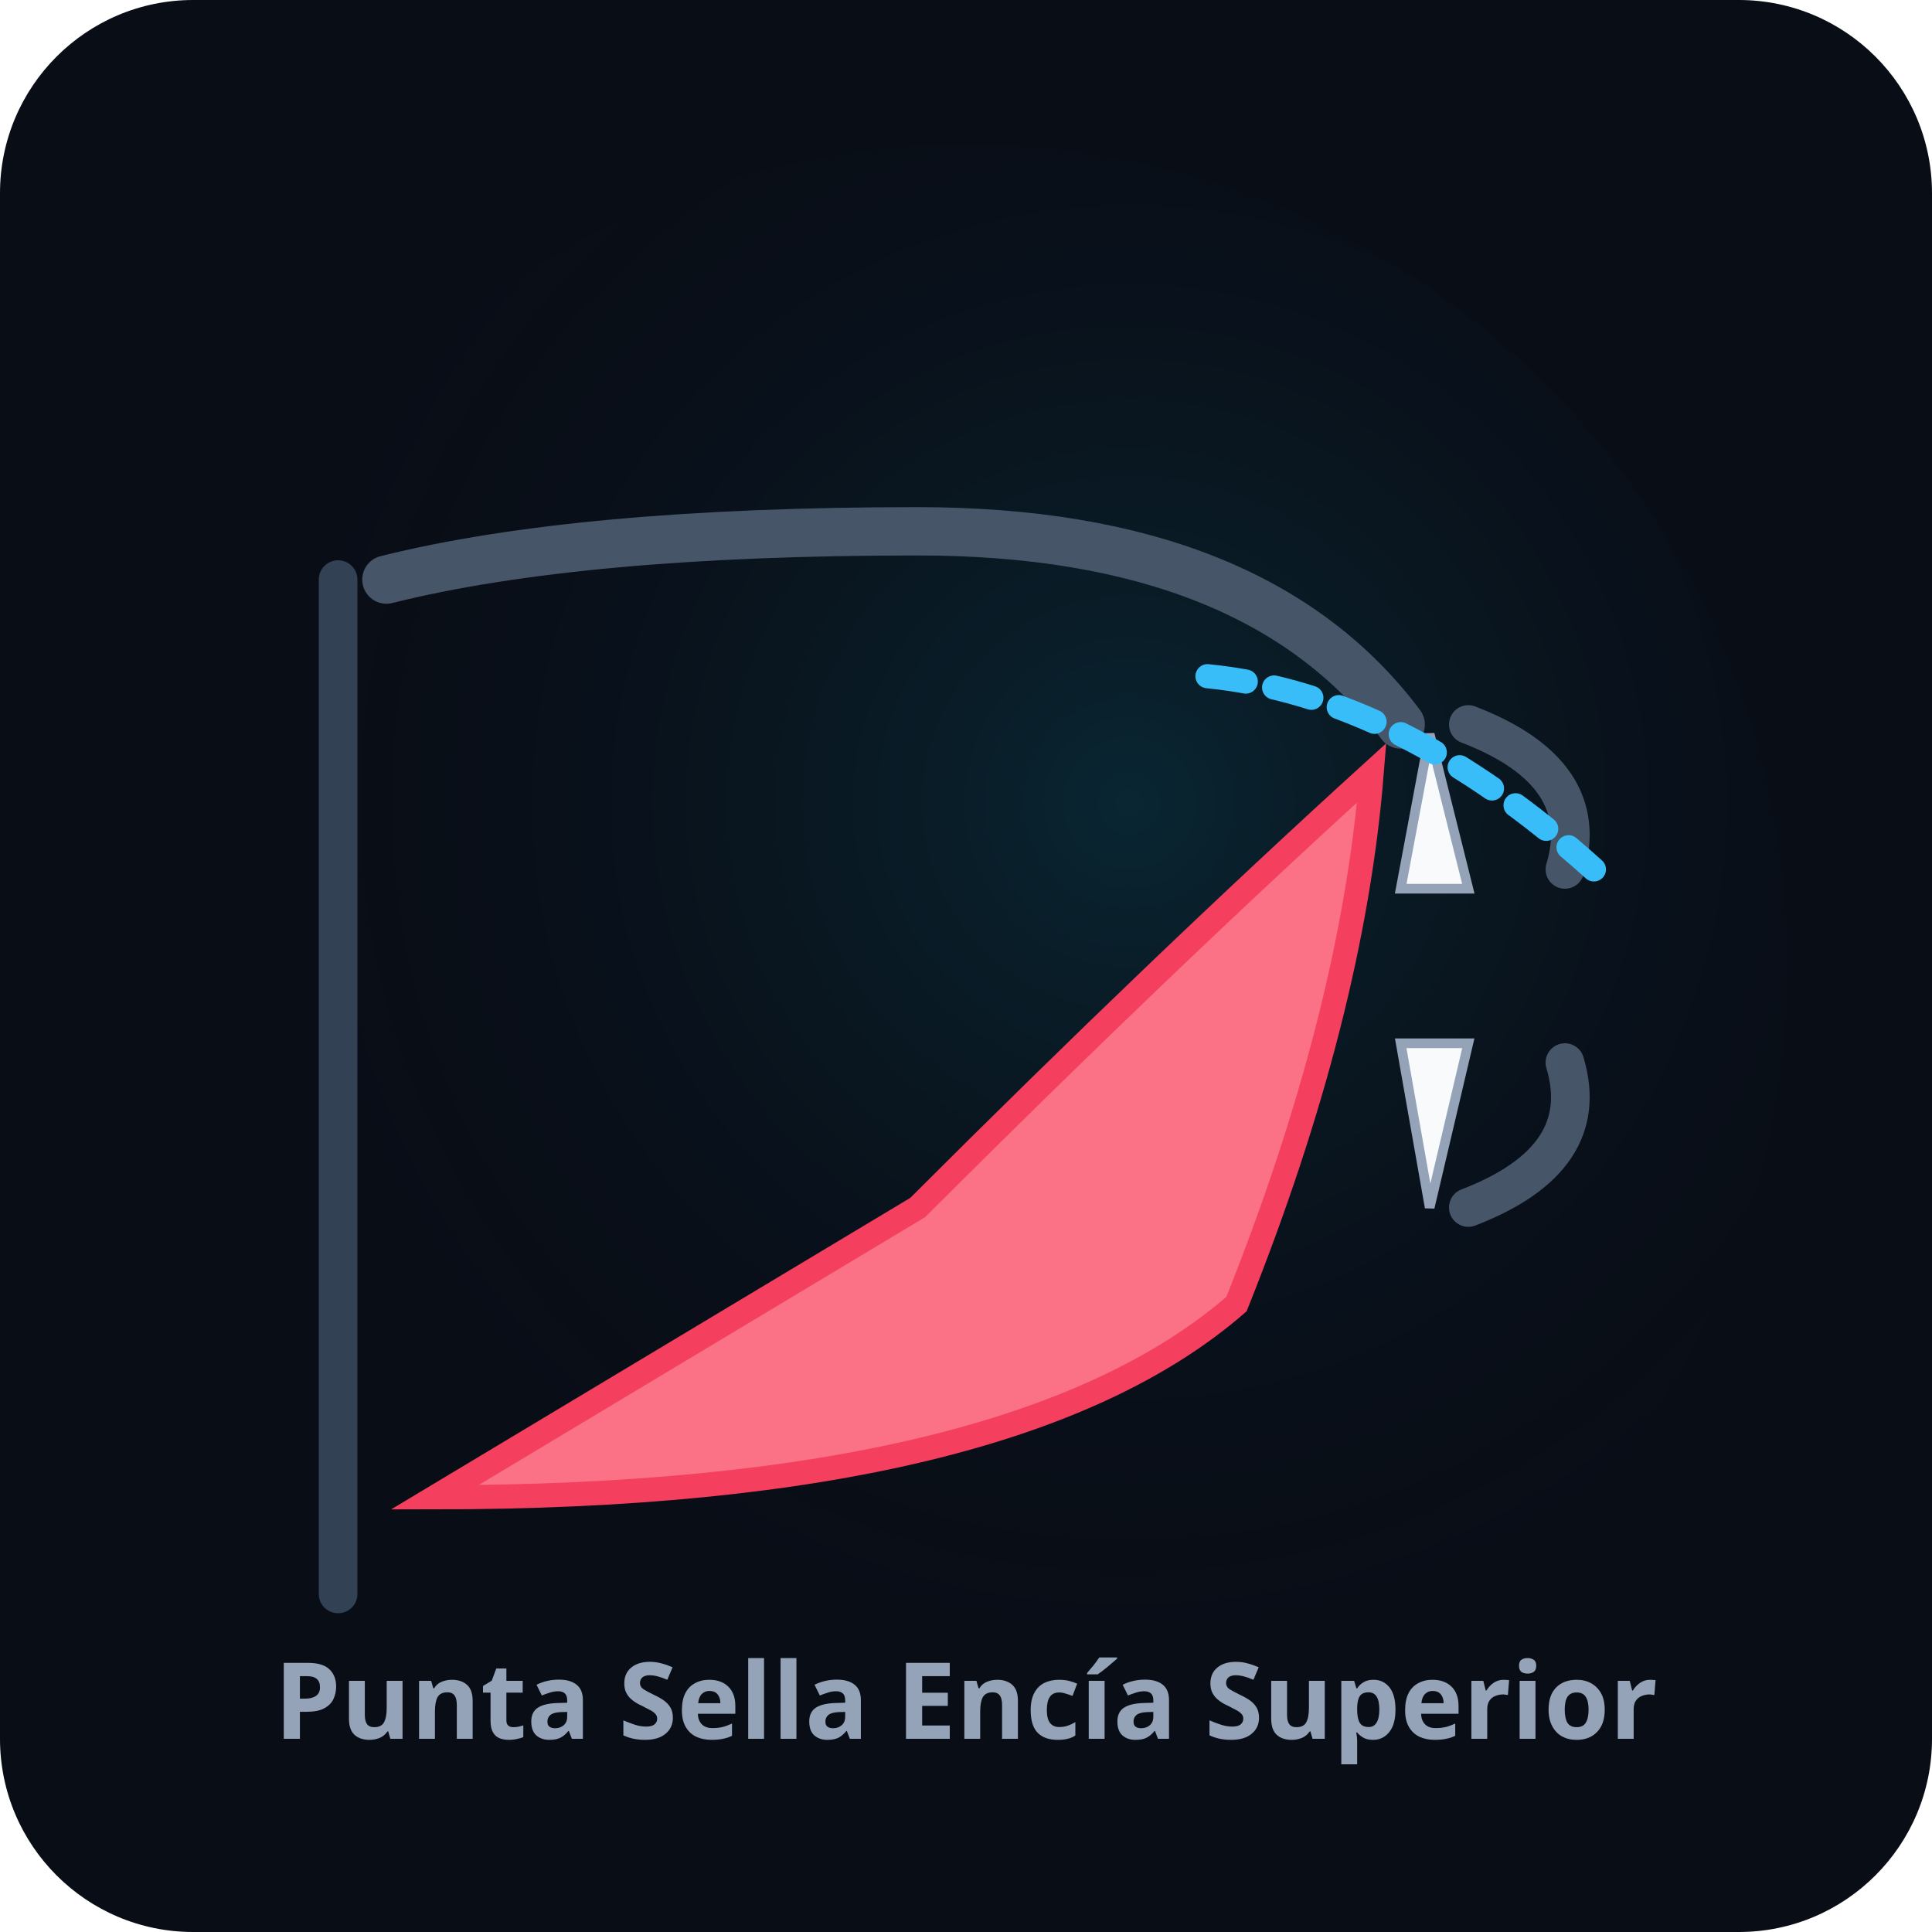
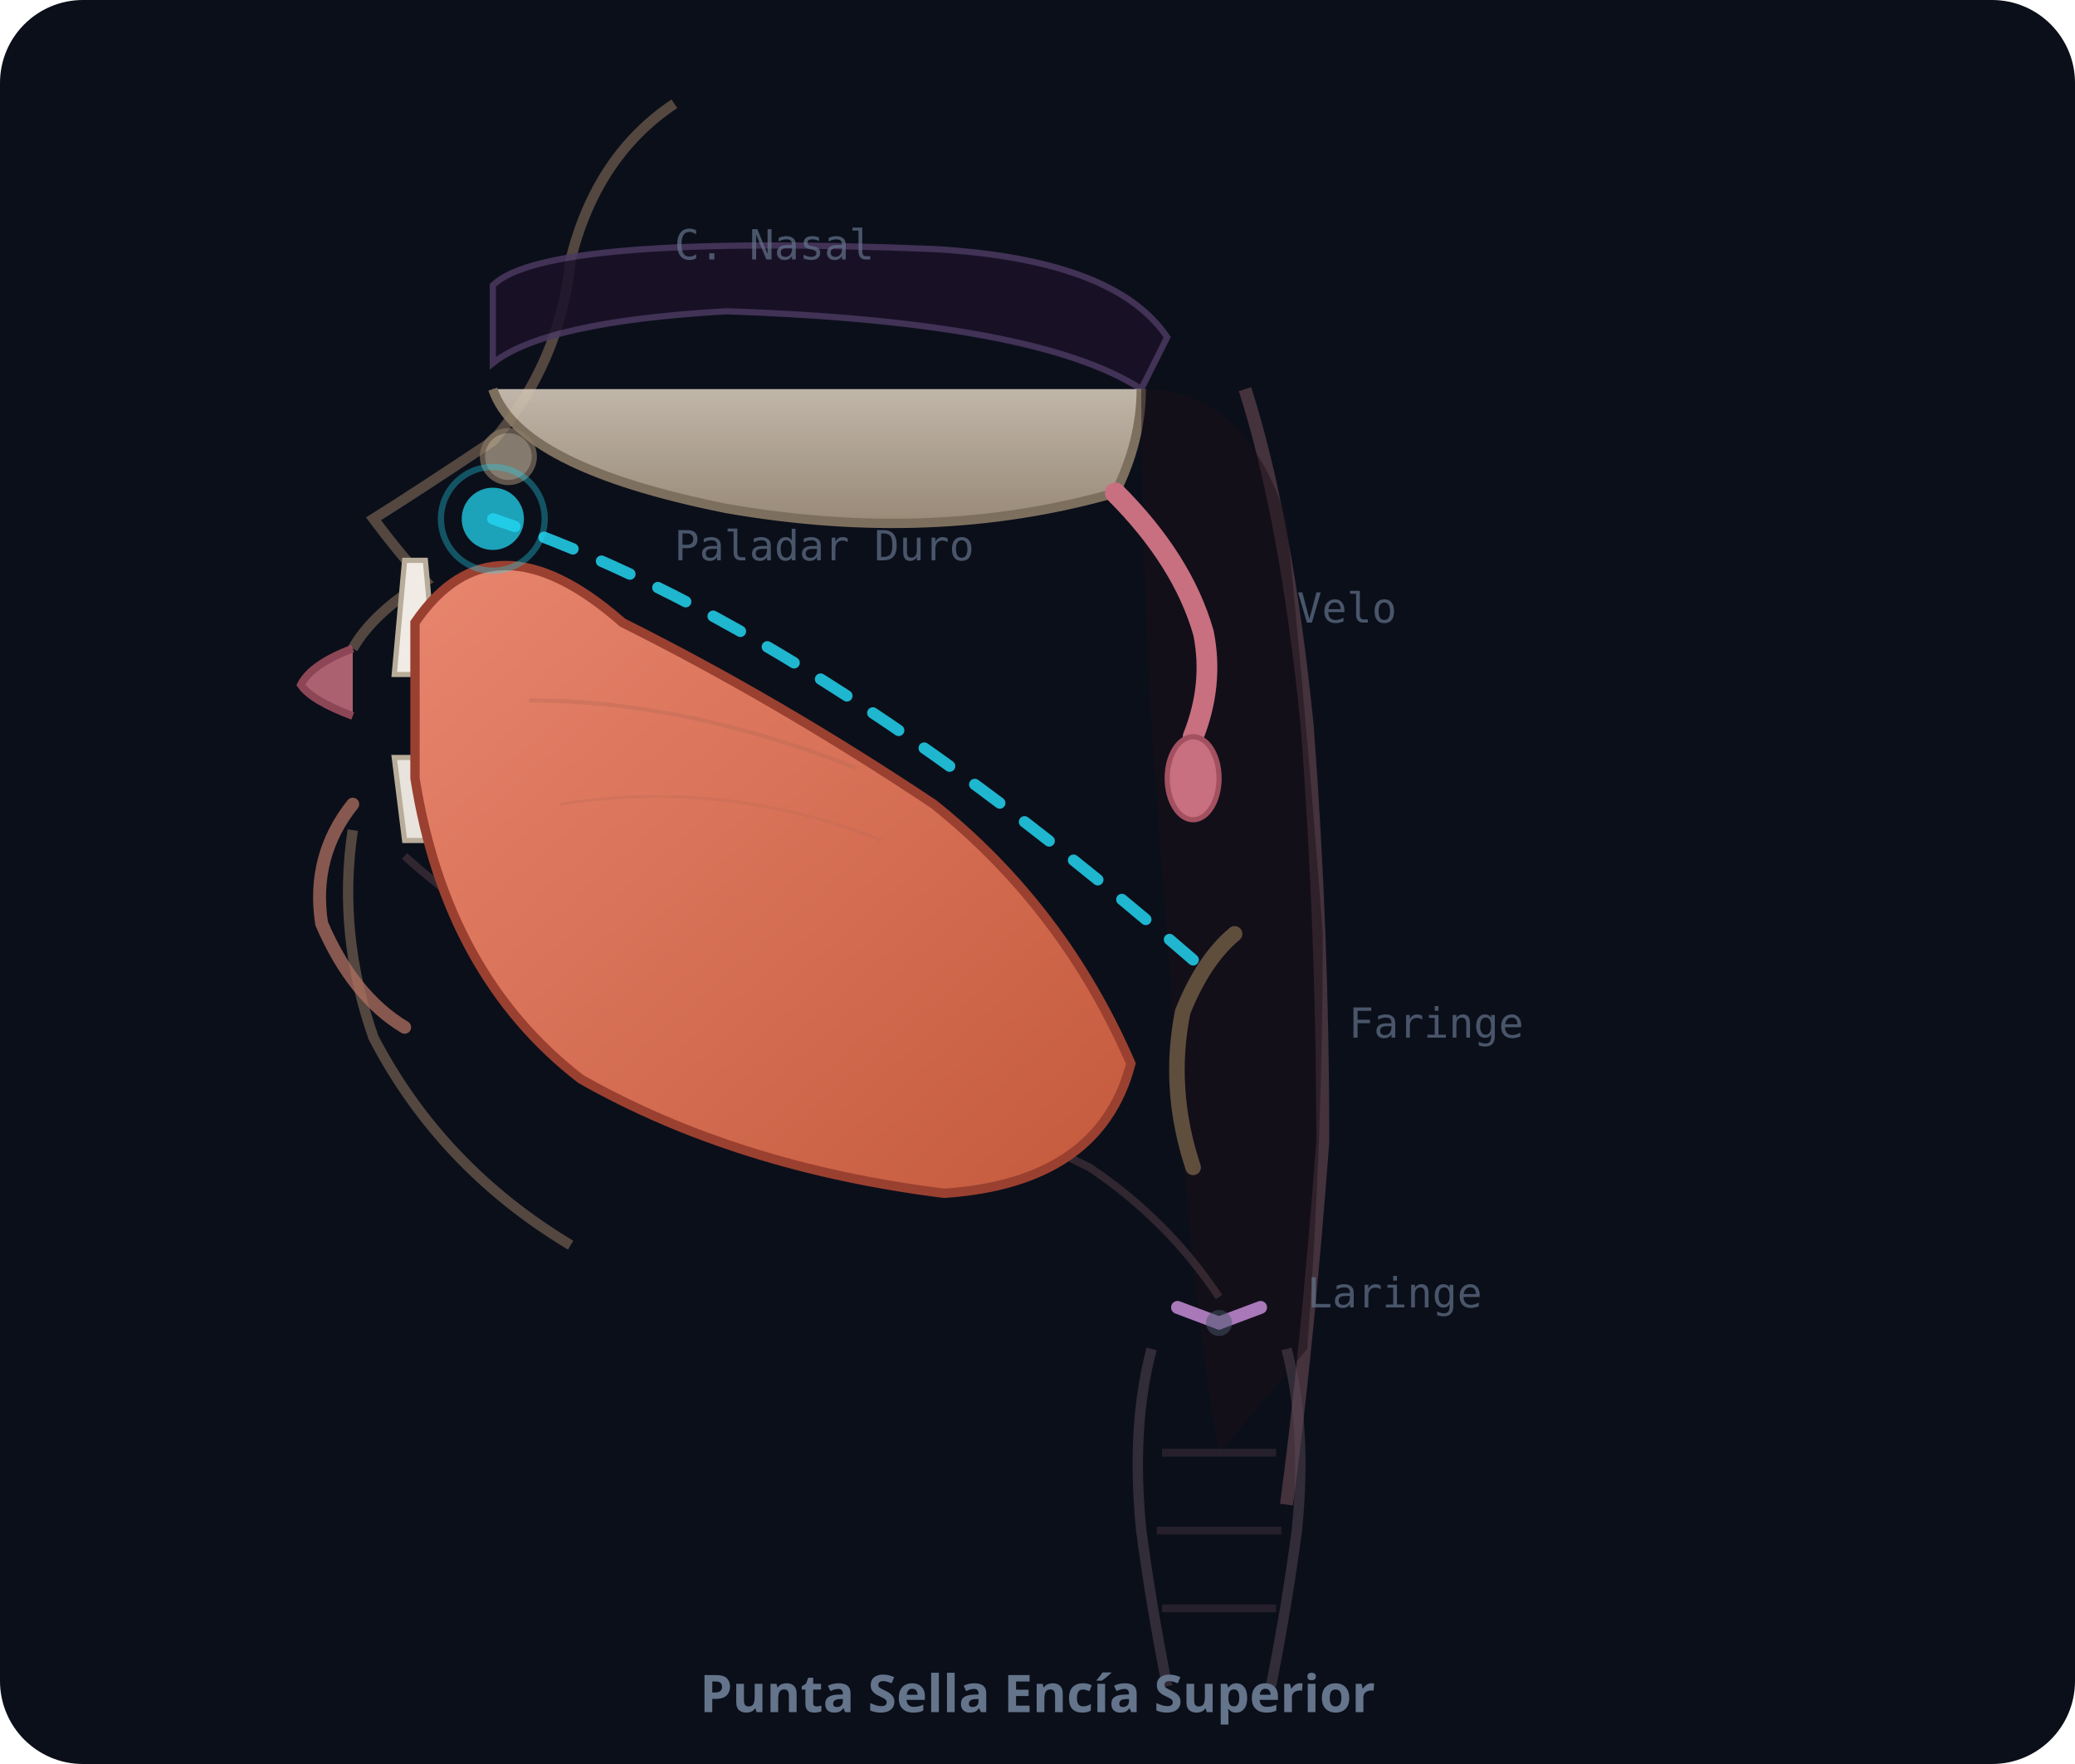
- <svg xmlns="http://www.w3.org/2000/svg" viewBox="0 0 200 200" width="100%" height="100%">
+ <svg xmlns="http://www.w3.org/2000/svg" viewBox="0 0 400 340" width="100%" height="100%">
  <defs>
-     <radialGradient id="latGlow" cx="60%" cy="40%" r="55%">
-       <stop offset="0%" stop-color="#06B6D4" stop-opacity="0.15" />
-       <stop offset="100%" stop-color="#090D16" stop-opacity="0" />
-     </radialGradient>
+     <linearGradient id="tngG-plosive_tl" x1="0%" y1="0%" x2="100%" y2="100%">
+       <stop offset="0%" stop-color="#e8856e" />
+       <stop offset="100%" stop-color="#c45a3c" />
+     </linearGradient>
+     <linearGradient id="boneG-plosive_tl" x1="0%" y1="0%" x2="0%" y2="100%">
+       <stop offset="0%" stop-color="#d4c8b8" />
+       <stop offset="100%" stop-color="#a89880" />
+     </linearGradient>
  </defs>
-   <rect width="200" height="200" rx="20" fill="#090D16" />
-   <circle cx="100" cy="100" r="85" fill="url(#latGlow)" />
-   <path d="M 35 60 L 35 165" stroke="#334155" stroke-width="4" stroke-linecap="round" />
-   <path d="M 40 60 Q 60 55 95 55 Q 130 55 145 75" stroke="#475569" stroke-width="5" stroke-linecap="round" fill="none" />
-   <path d="M 148 76 L 152 92 L 145 92 Z" fill="#F8FAFC" stroke="#94A3B8" stroke-width="1" />
-   <path d="M 148 125 L 152 108 L 145 108 Z" fill="#F8FAFC" stroke="#94A3B8" stroke-width="1" />
-   <path d="M 152 75 Q 165 80 162 90" stroke="#475569" stroke-width="4" stroke-linecap="round" fill="none" />
-   <path d="M 152 125 Q 165 120 162 110" stroke="#475569" stroke-width="4" stroke-linecap="round" fill="none" />
-   <path d="M 45 155 Q 70 140 95 125 Q 120 100 142 80 Q 140 105 128 135 Q 105 155 45 155 Z" fill="#FB7185" stroke="#F43F5E" stroke-width="2.5" />
-   <path d="M 125 70 Q 145 72 165 90" stroke="#38BDF8" stroke-width="2.5" stroke-dasharray="4,3" fill="none" stroke-linecap="round" />
-   <text x="100" y="180" fill="#94A3B8" font-family="system-ui, sans-serif" font-size="11" font-weight="bold" text-anchor="middle">Punta Sella Encía Superior</text>
+   <rect width="400" height="340" rx="16" fill="#0b0f1a" />
+   <path d="M 130 20 Q 115 30 110 50 Q 108 70 95 85 Q 80 95 72 100 Q 78 108 82 112 Q 72 118 68 125" fill="none" stroke="#7a6555" stroke-width="2" opacity="0.65" />
+   <path d="M 68 160 Q 65 180 72 200 Q 85 225 110 240" fill="none" stroke="#7a6555" stroke-width="2" opacity="0.65" />
+   <path d="M 95 55 Q 105 45 180 48 Q 215 50 225 65 L 220 75 Q 200 62 140 60 Q 105 62 95 70 Z" fill="#1a1228" stroke="#4a3860" stroke-width="1.2" opacity="0.85" />
+   <path d="M 95 75 Q 100 90 140 98 Q 180 105 215 95 Q 220 85 220 75" fill="url(#boneG-plosive_tl)" stroke="#8a7a65" stroke-width="1.8" opacity="0.9" />
+   <circle cx="98" cy="88" r="5" fill="#c4b49a" stroke="#8a7a65" stroke-width="1" opacity="0.65" />
+   <path d="M 78 108 L 82 108 L 84 130 L 76 130 Z" fill="#f0ebe4" stroke="#b8ad9a" stroke-width="1" />
+   <path d="M 68 125 Q 60 128 58 132 Q 60 135 68 138" fill="#c87080" stroke="#a35060" stroke-width="1.5" opacity="0.85" />
+   <g transform="translate(0, 0)">
+     <path d="M 76 146 L 84 146 L 82 162 L 78 162 Z" fill="#e8e3dc" stroke="#b8ad9a" stroke-width="1" />
+   </g>
+   <path d="M 68 155 Q 60 165 62 178 Q 68 192 78 198" fill="none" stroke="#b07060" stroke-width="2.5" stroke-linecap="round" opacity="0.75" />
+   <path d="M 240 75 Q 248 100 252 140 Q 255 180 255 220 Q 252 260 248 290" fill="none" stroke="#6a4a55" stroke-width="2.5" opacity="0.6" />
+   <path d="M 220 75 Q 240 75 248 100 Q 252 140 255 180 Q 255 220 252 260 L 235 280     Q 230 250 228 220 Q 225 180 222 140 Q 220 100 220 75 Z" fill="#1a1018" opacity="0.5" />
+   <path d="M 215 95 Q 228 108 232 122 Q 234 132 230 142" fill="none" stroke="#c87080" stroke-width="4" stroke-linecap="round" />
+   <ellipse cx="230" cy="150" rx="5" ry="8" fill="#c87080" stroke="#a35060" stroke-width="1" />
+   <path d="M 230 225 Q 225 210 228 195 Q 232 185 238 180" fill="none" stroke="#8a7050" stroke-width="3" stroke-linecap="round" opacity="0.65" />
+   <path d="M 222 260 Q 218 275 220 295 Q 222 310 225 325" fill="none" stroke="#5a4a55" stroke-width="2" opacity="0.5" />
+   <path d="M 248 260 Q 252 275 250 295 Q 248 310 245 325" fill="none" stroke="#5a4a55" stroke-width="2" opacity="0.5" />
+   <line x1="224" y1="280" x2="246" y2="280" stroke="#4a3a45" stroke-width="1.5" opacity="0.4" />
+   <line x1="223" y1="295" x2="247" y2="295" stroke="#4a3a45" stroke-width="1.5" opacity="0.4" />
+   <line x1="224" y1="310" x2="246" y2="310" stroke="#4a3a45" stroke-width="1.5" opacity="0.4" />
+   <g transform="translate(235, 255)">
+     <line x1="-8" y1="-3" x2="0" y2="0" stroke="#a878b8" stroke-width="2.5" stroke-linecap="round" />
+     <line x1="8" y1="-3" x2="0" y2="0" stroke="#a878b8" stroke-width="2.5" stroke-linecap="round" />
+     <circle cx="0" cy="0" r="2.5" fill="#475569" opacity="0.5" />
+   </g>
+   <path d="M 78 165 Q 100 185 140 200 Q 180 210 210 225 Q 225 235 235 250" fill="none" stroke="#6a4a50" stroke-width="1.5" opacity="0.4" />
+   <path d="M 80 120 Q 95 98 120 120 Q 150 135 180 155 Q 205 175 218 205 Q 212 228 182 230 Q 142 225 112 208 Q 86 188 80 150 Z" fill="url(#tngG-plosive_tl)" stroke="#9a4030" stroke-width="1.8" />
+   <path d="M 102 135 Q 132 135 165 148" fill="none" stroke="#b86855" stroke-width="0.8" opacity="0.4" />
+   <path d="M 108 155 Q 140 150 170 162" fill="none" stroke="#b86855" stroke-width="0.6" opacity="0.3" />
+   <circle cx="95" cy="100" r="6" fill="#22d3ee" opacity="0.75" />
+   <circle cx="95" cy="100" r="10" fill="none" stroke="#22d3ee" stroke-width="1.2" opacity="0.35" />
+   <path d="M 230 185 Q 155 120 95 100" fill="none" stroke="#22d3ee" stroke-width="2.2" stroke-linecap="round" stroke-dasharray="6 6" opacity="0.85">
+     <animate attributeName="stroke-dashoffset" values="40;0" dur="0.85s" repeatCount="indefinite" />
+   </path>
+   <g font-size="8" fill="#64748b" font-family="monospace" opacity="0.7">
+     <text x="130" y="50">C. Nasal</text>
+     <text x="130" y="108">Paladar Duro</text>
+     <text x="250" y="120">Velo</text>
+     <text x="260" y="200">Faringe</text>
+     <text x="252" y="252">Laringe</text>
+   </g>
+   <text x="200" y="330" fill="#64748b" font-family="system-ui, sans-serif" font-size="10" font-weight="bold" text-anchor="middle">Punta Sella Encía Superior</text>
</svg>
